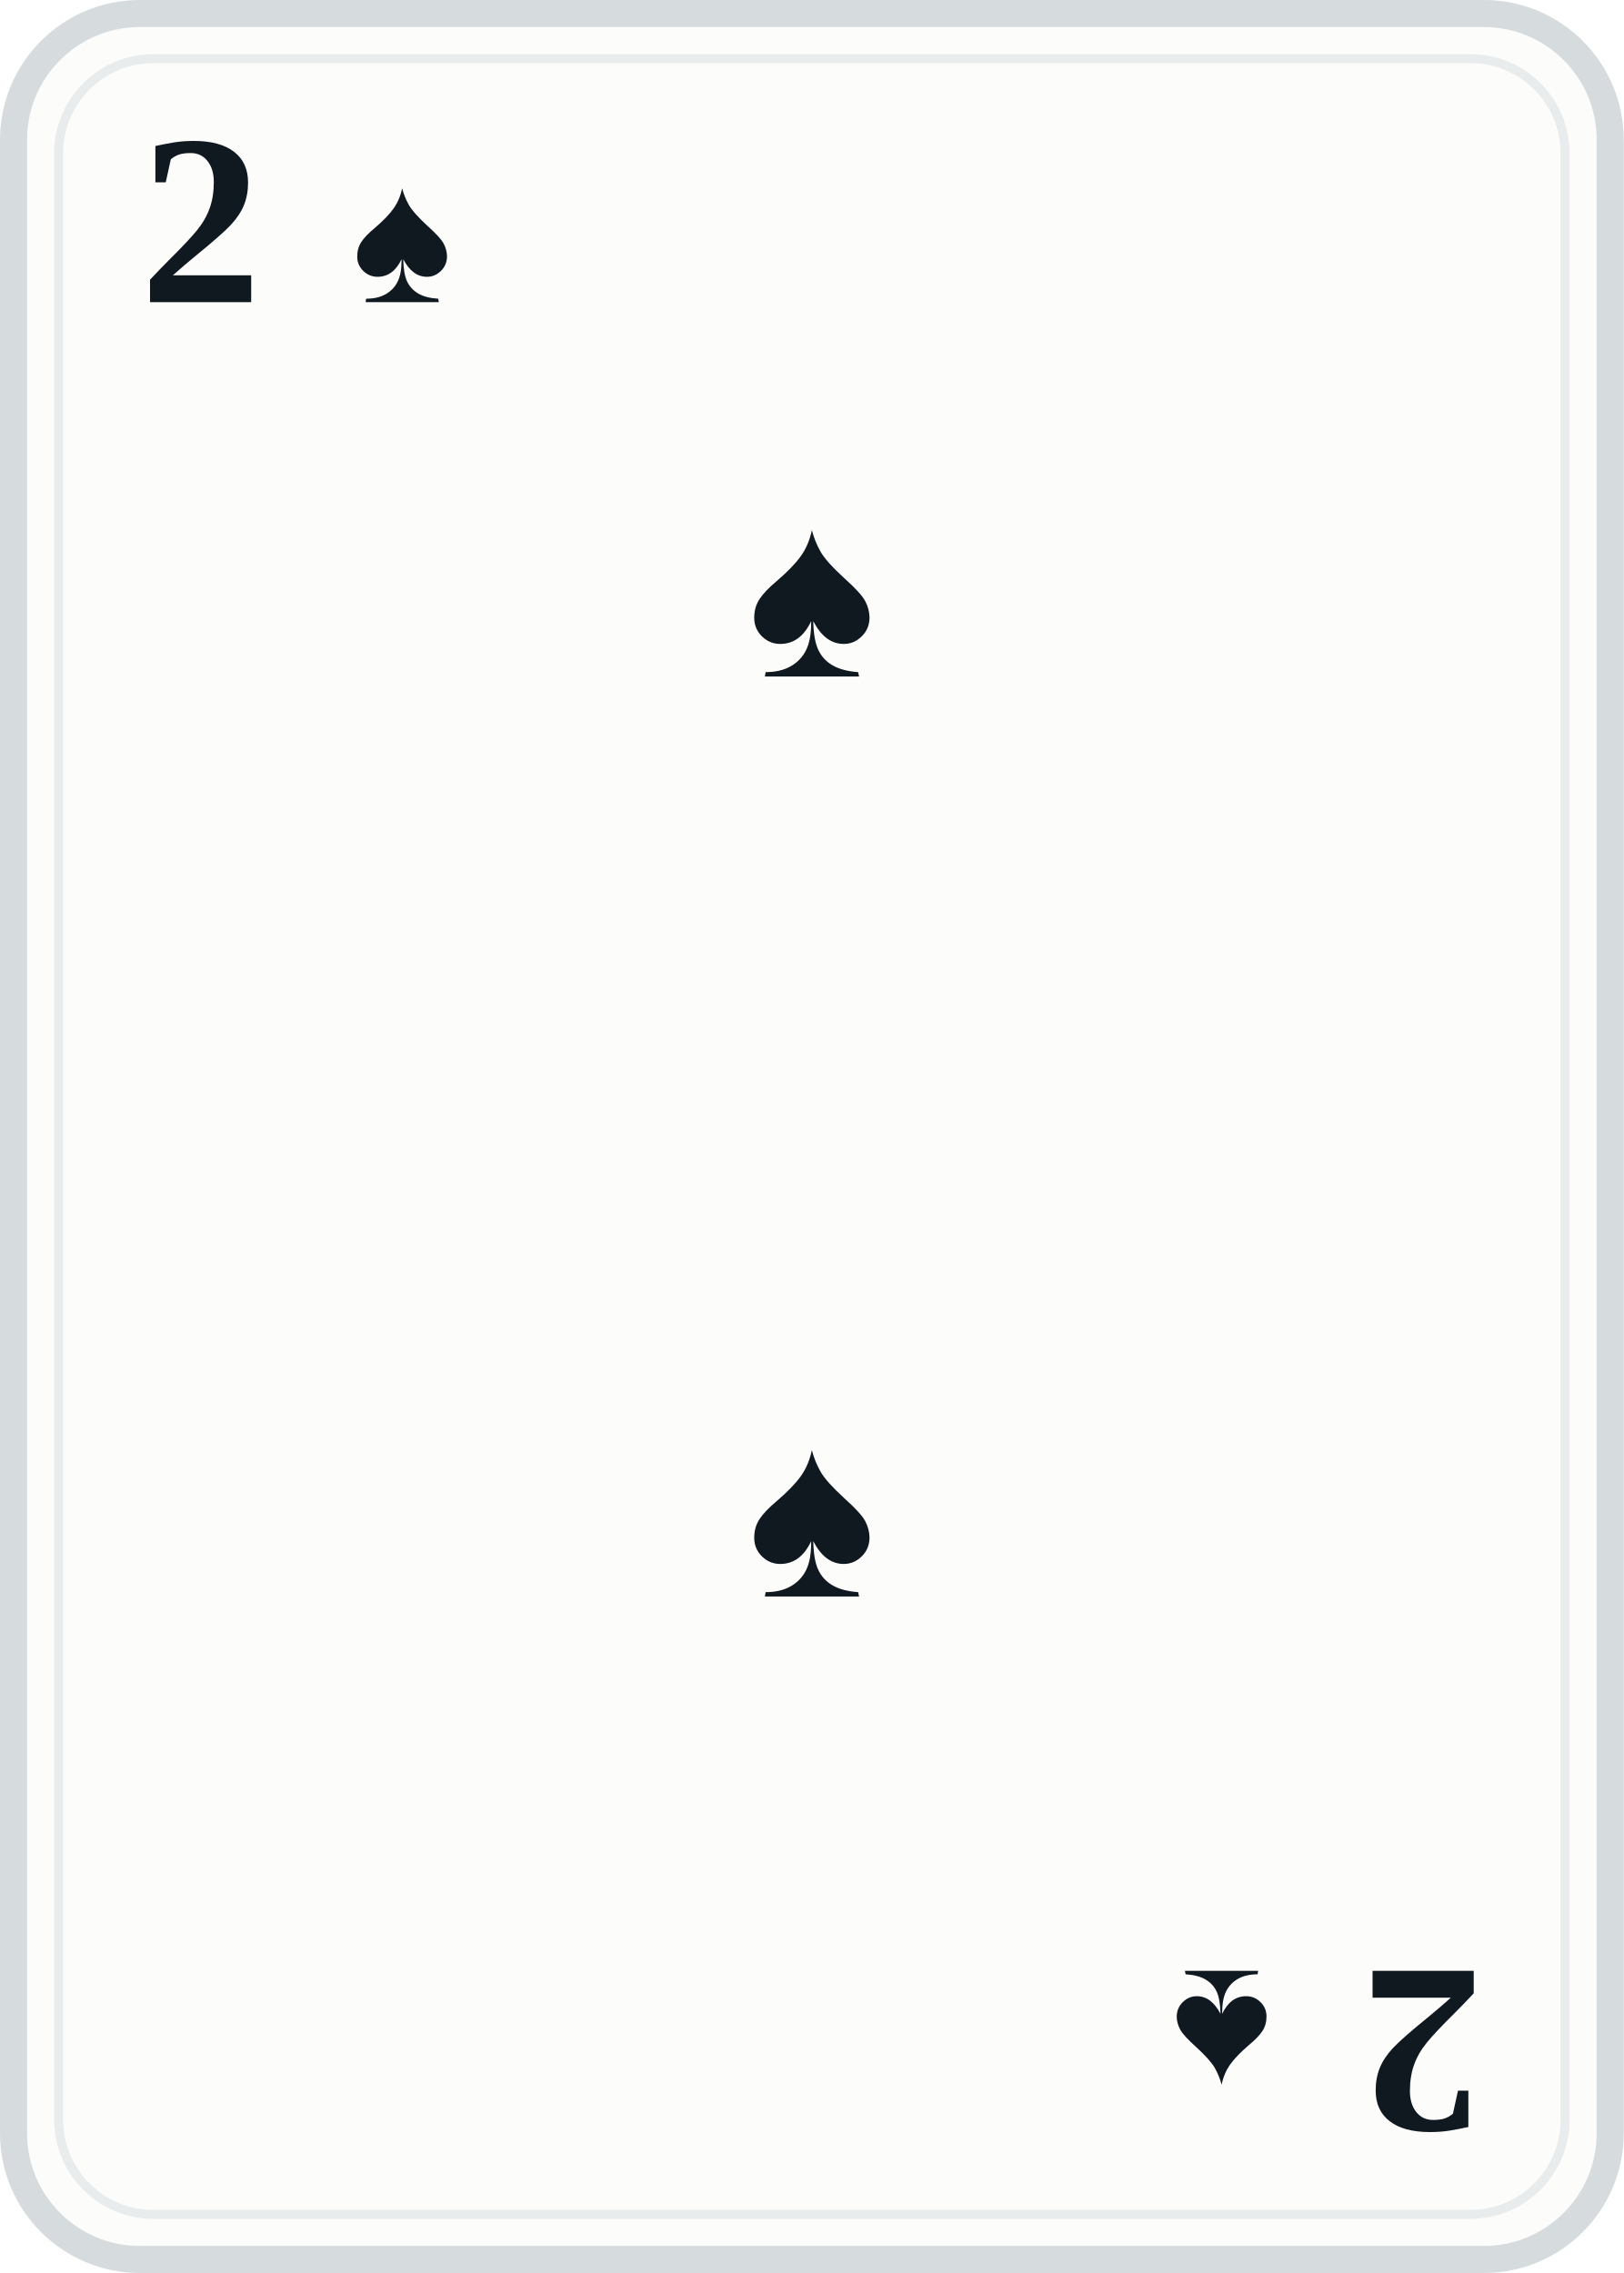
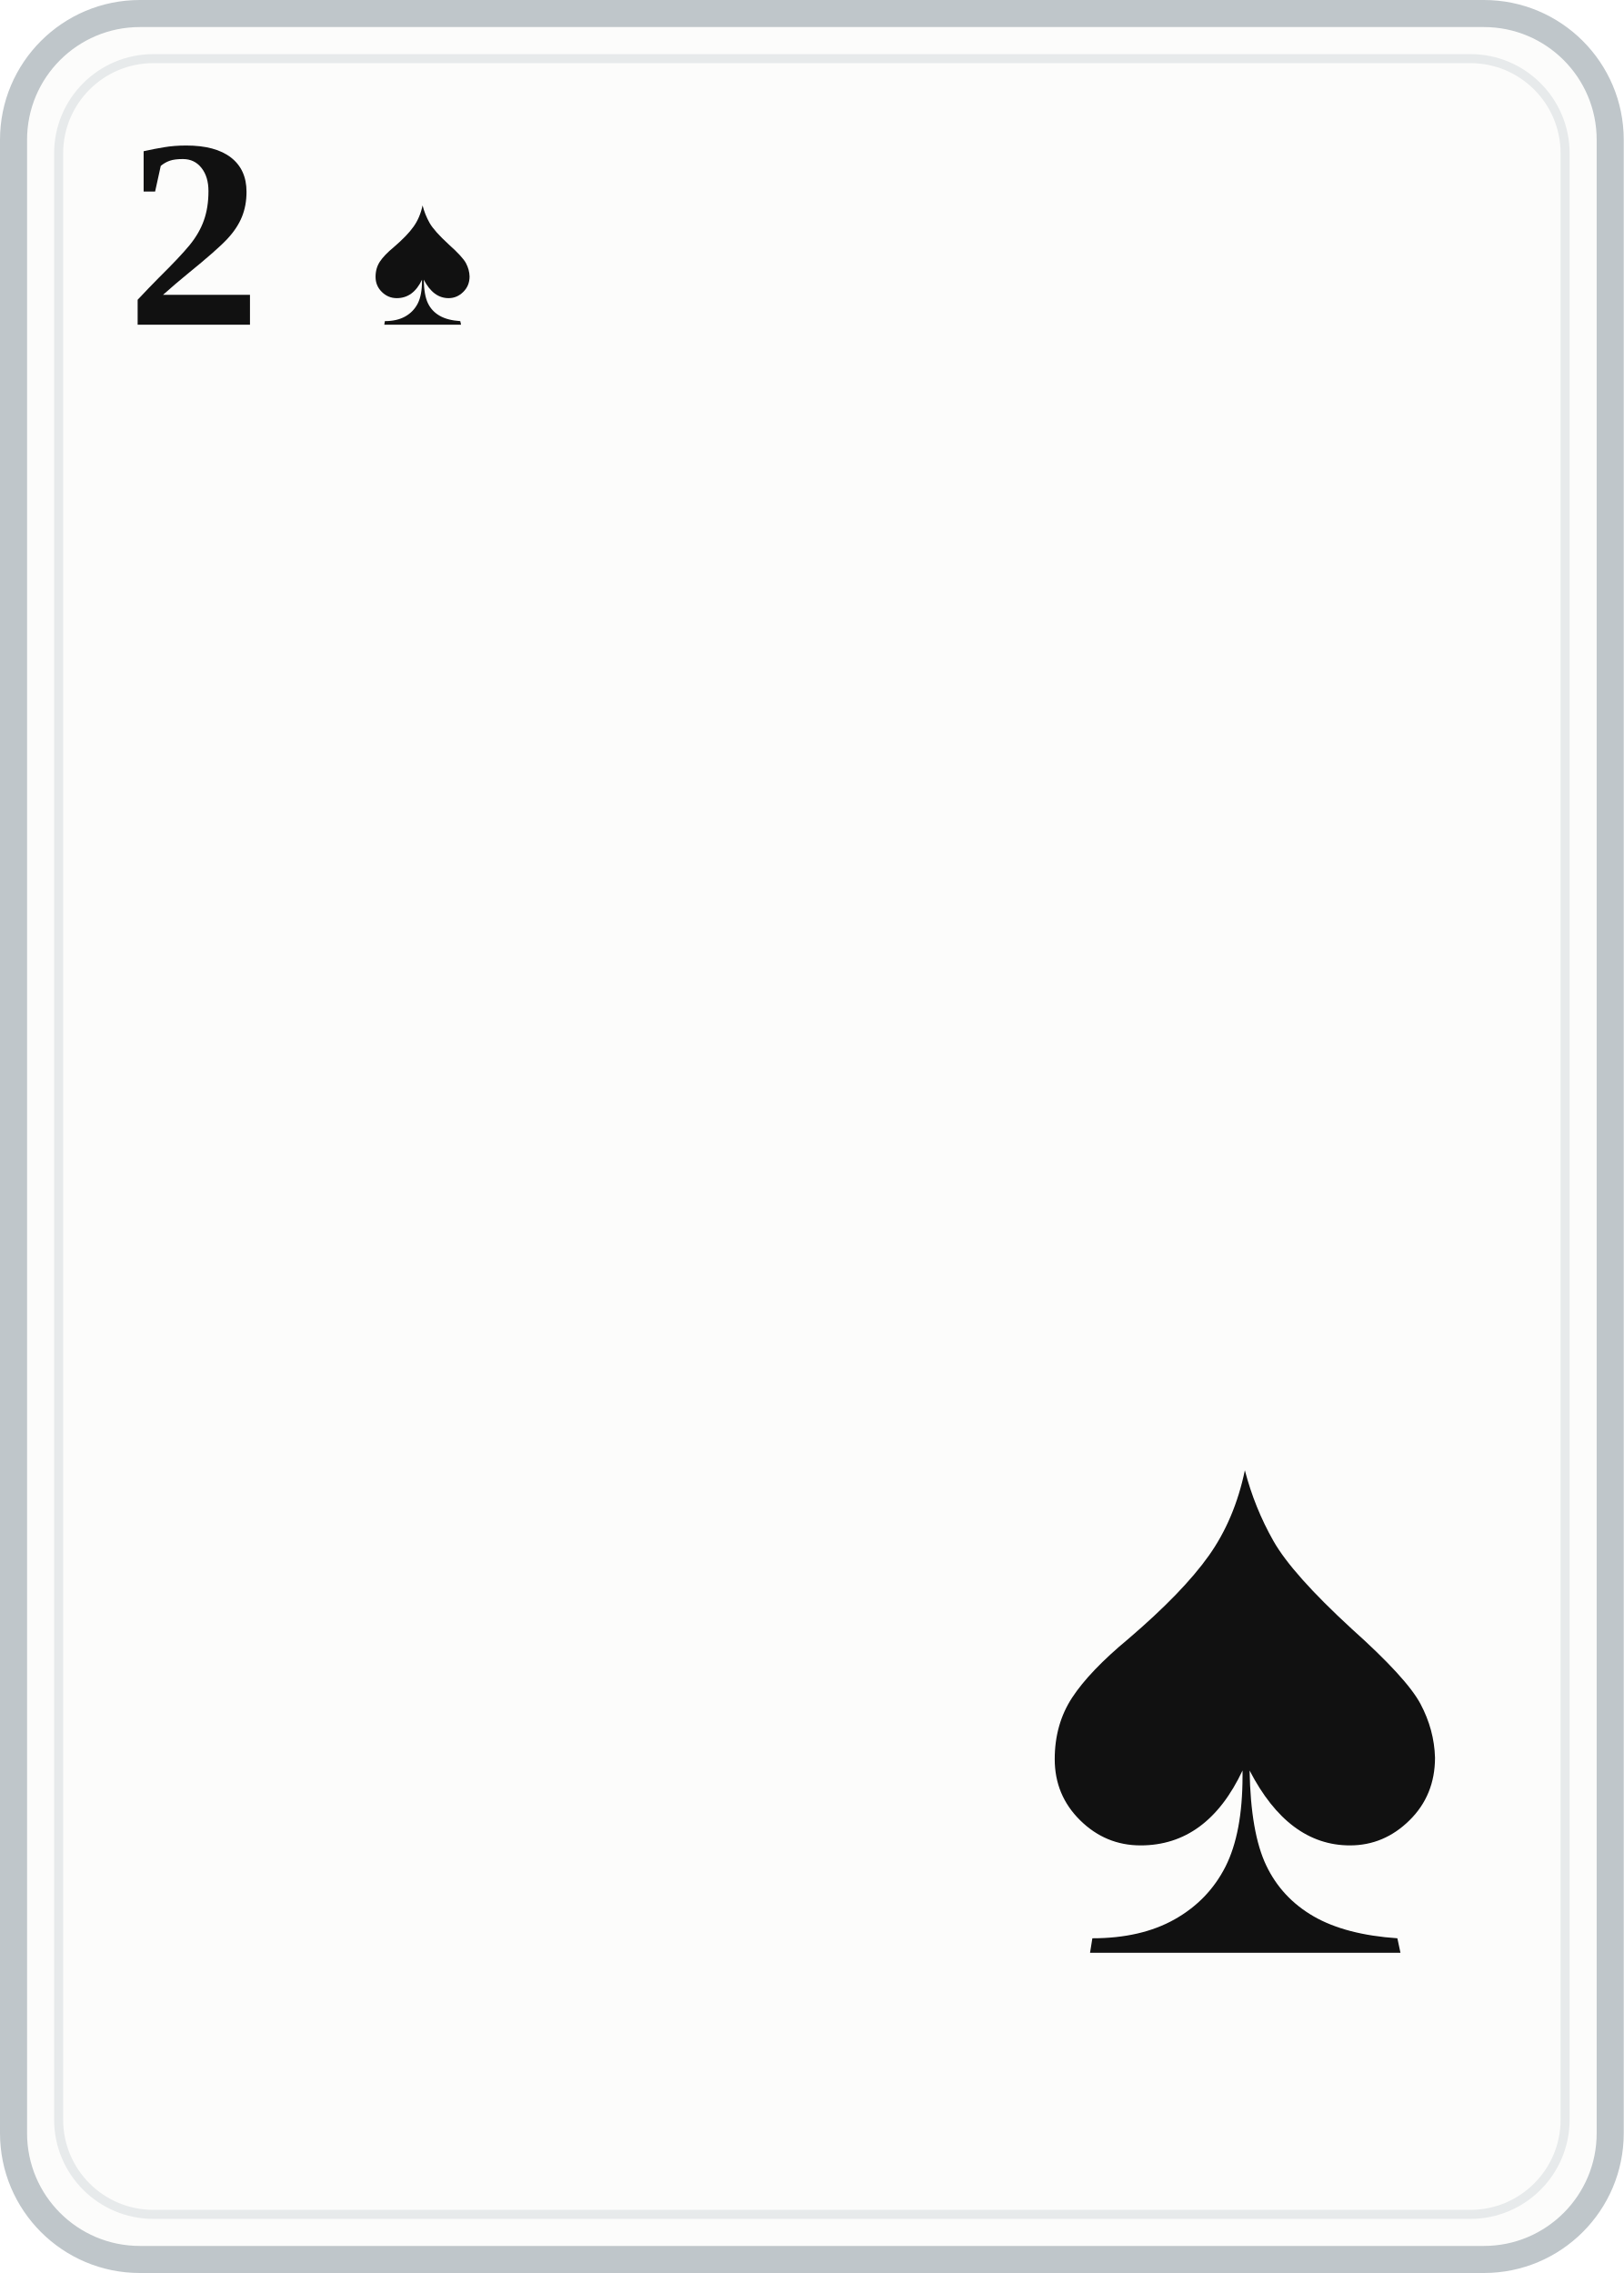
<svg xmlns="http://www.w3.org/2000/svg" width="360" height="504" viewBox="0 0 360 504" fill="none">
-   <rect x="3" y="3" width="354" height="498" rx="28" fill="#FCFCFB" stroke="#D6DBDE" stroke-width="6" />
-   <rect x="13" y="13" width="334" height="478" rx="21" stroke="#E9ECEC" stroke-width="2" />
-   <g fill="#101820" font-family="Georgia, 'Times New Roman', serif">
-     <text x="31" y="67" font-size="54" font-weight="700">2</text>
-     <text x="78" y="67" font-size="42" font-weight="700">♠</text>
-     <text x="180" y="150" text-anchor="middle" class="pip">♠</text>
-     <text x="180" y="354" text-anchor="middle" class="pip">♠</text>
+   <rect x="3" y="3" width="354" height="498" rx="28" fill="#FCFCFB" stroke="#BFC6CA" stroke-width="6" />
+   <rect x="13" y="13" width="334" height="478" rx="21" stroke="#E7EAEB" stroke-width="2" />
+   <g fill="#111111" font-family="Georgia, 'Times New Roman', serif" font-weight="700">
+     <text x="28" y="72" font-size="60">2</text>
+     <text x="82" y="72" font-size="44">♠</text>
+     <text x="276" y="433" text-anchor="middle" font-size="178">♠</text>
  </g>
-   <g transform="rotate(180 180 252)" fill="#101820" font-family="Georgia, 'Times New Roman', serif">
-     <text x="31" y="67" font-size="54" font-weight="700">2</text>
-     <text x="78" y="67" font-size="42" font-weight="700">♠</text>
-   </g>
-   <style>.pip{font-size:54px;font-weight:700}.face-suit{font-size:142px;font-weight:700}</style>
</svg>
